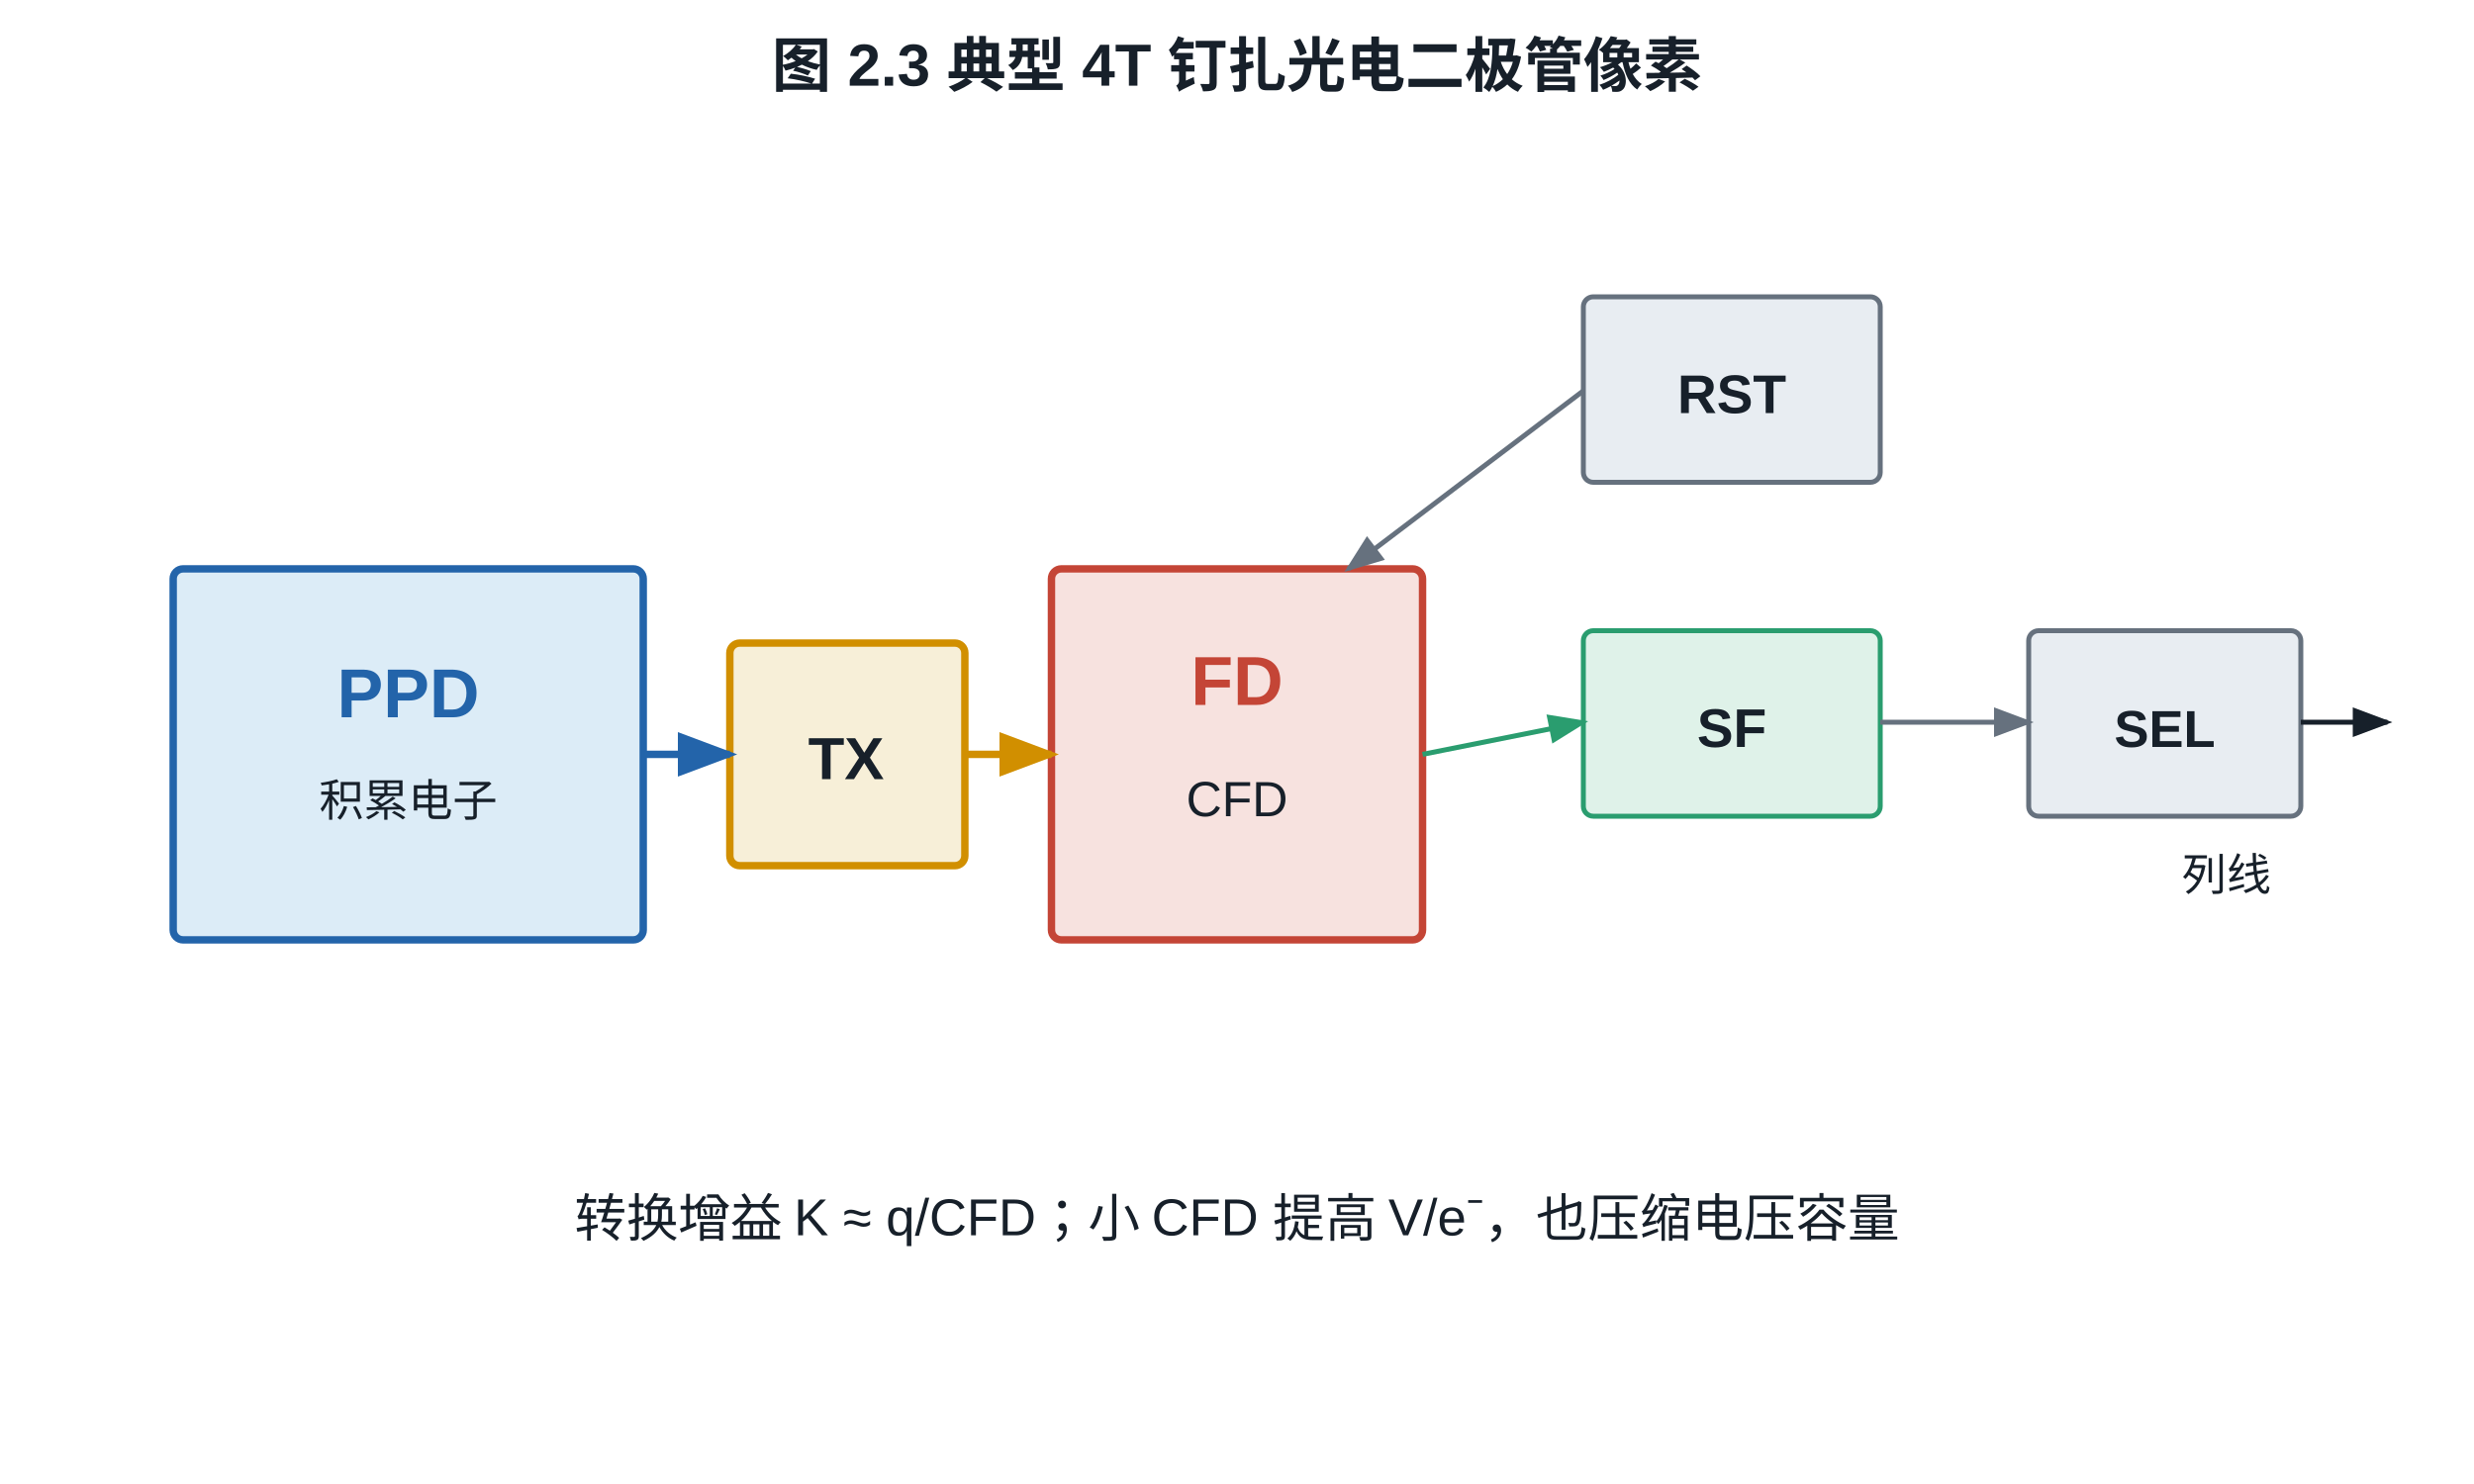
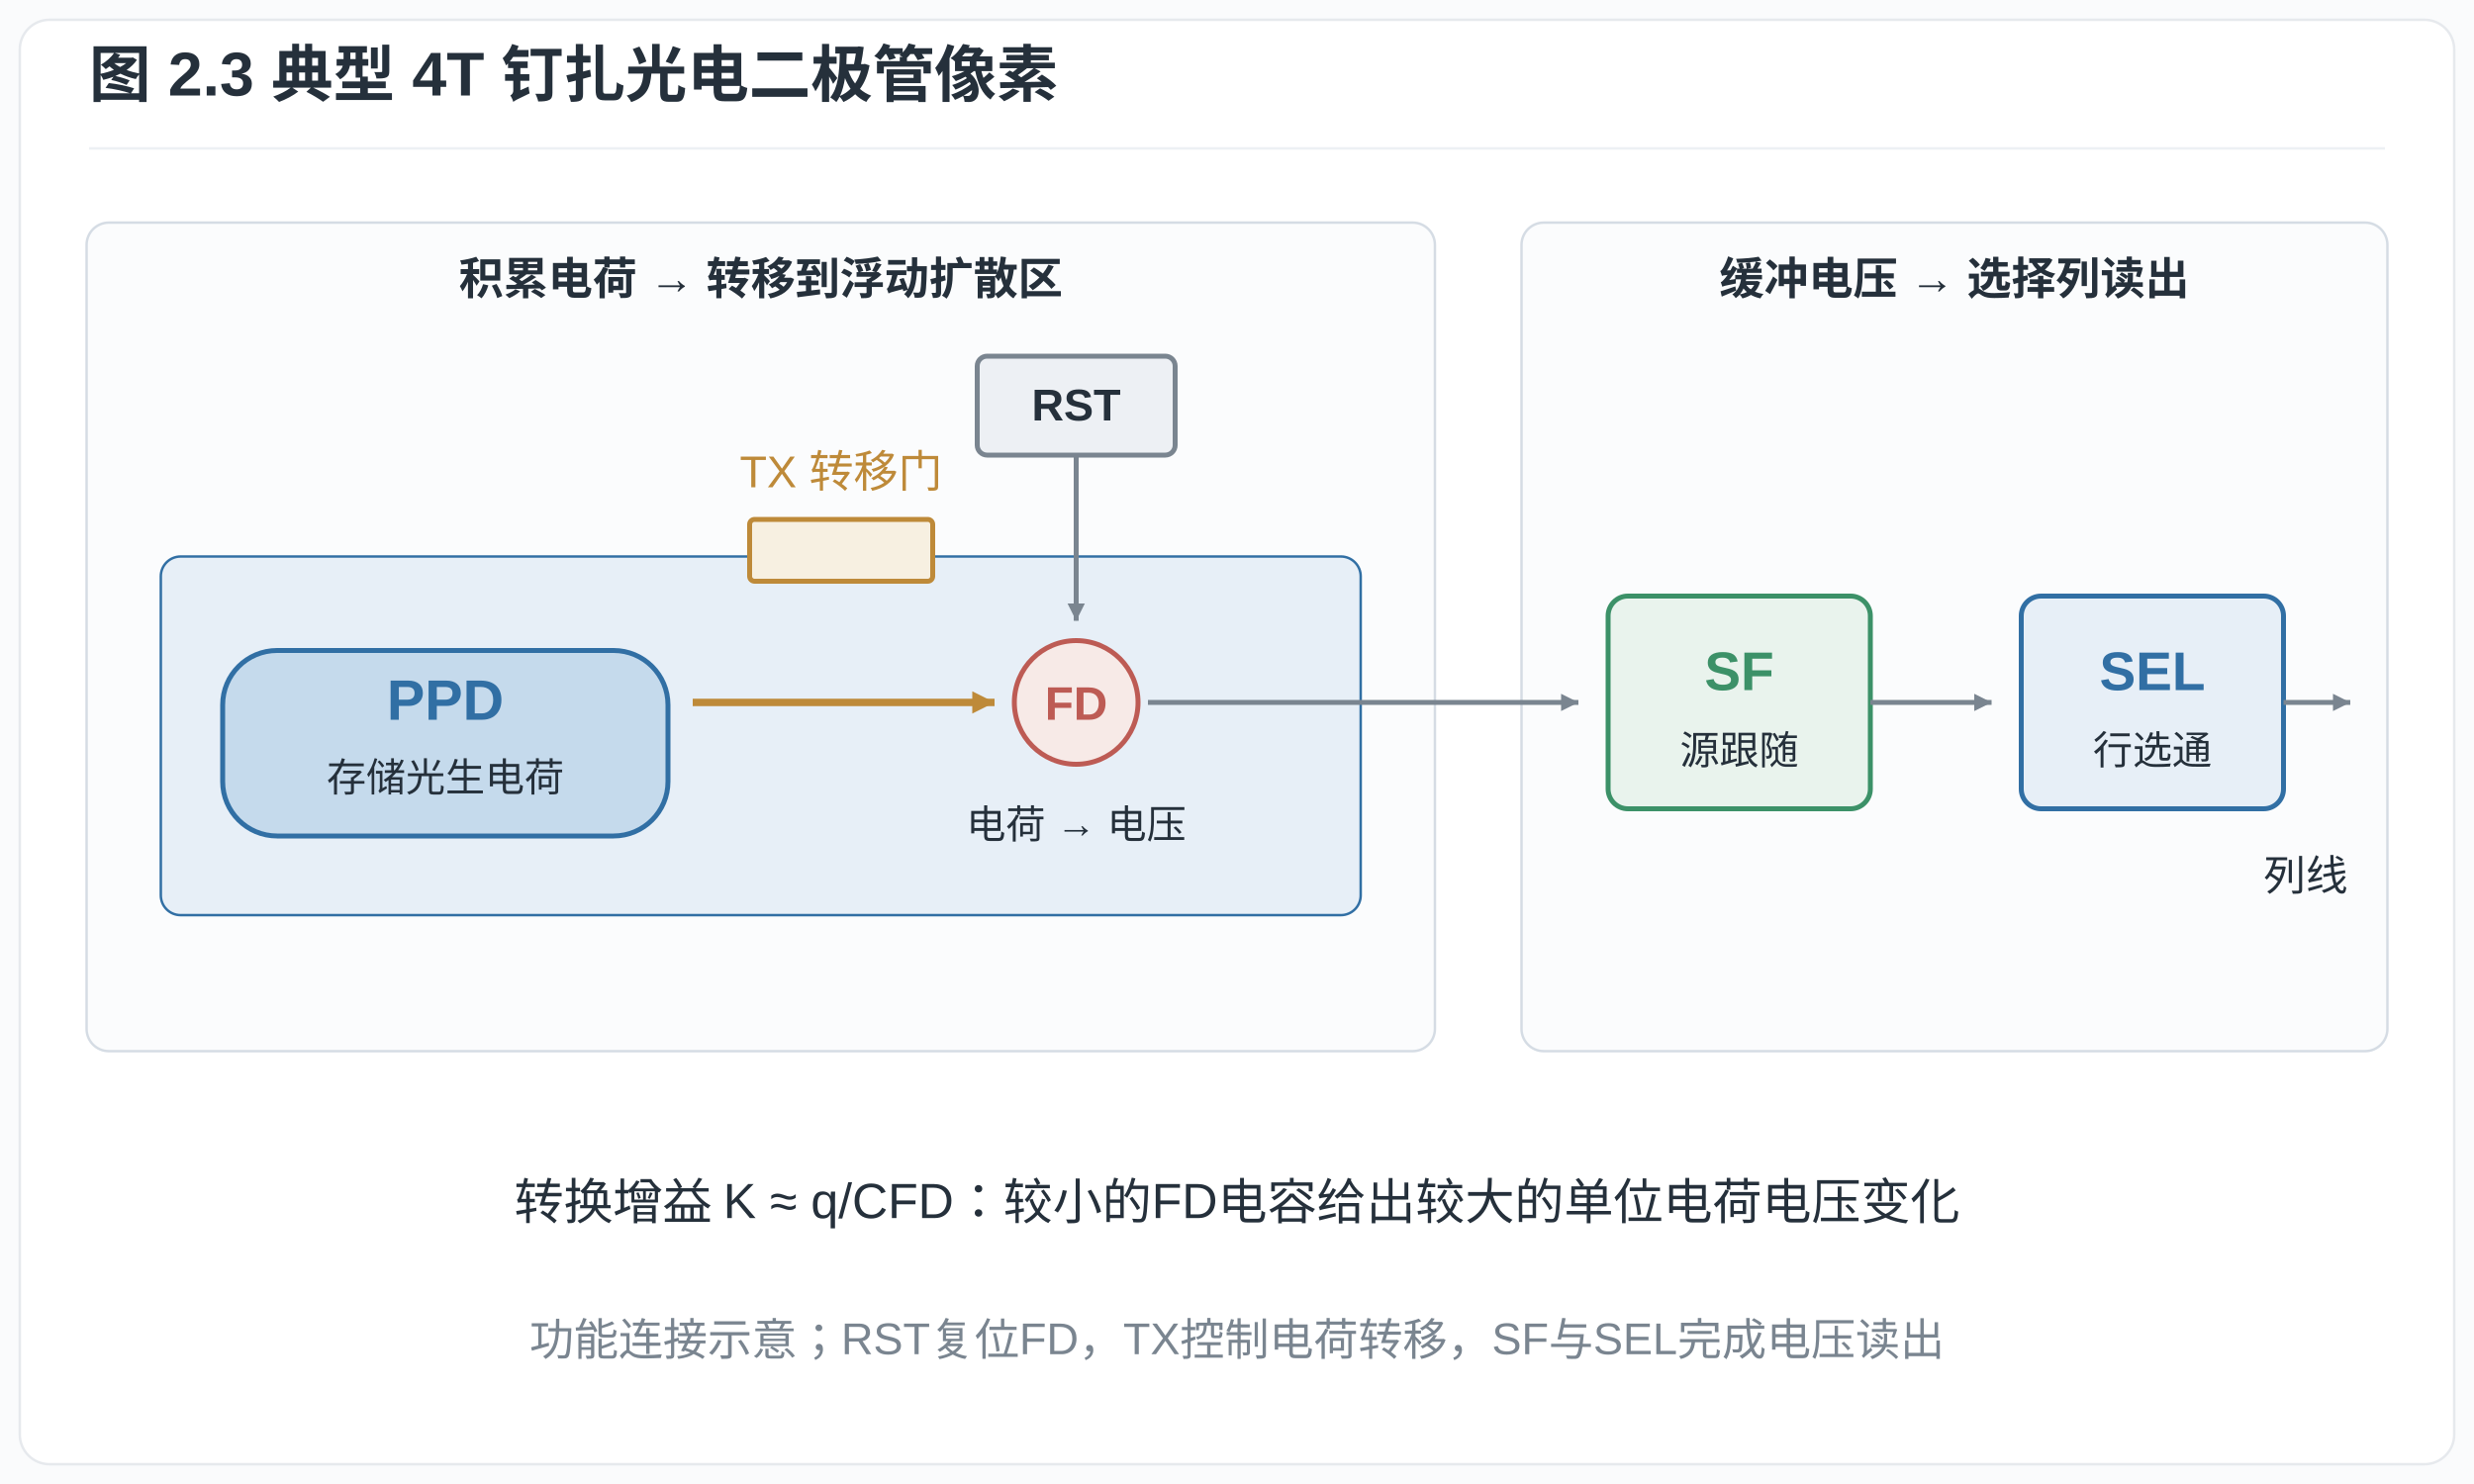
<svg xmlns="http://www.w3.org/2000/svg" width="1000" height="600" viewBox="0 0 1000 600" role="img" aria-label="图 2.3  典型 4T 钉扎光电二极管像素">
  <defs>
    <marker id="arrow" markerWidth="9" markerHeight="9" refX="7" refY="3" orient="auto" markerUnits="strokeWidth">
      <path d="M0,0 L0,6 L8,3 z" fill="context-stroke" />
    </marker>
    <marker id="arrow-open" markerWidth="9" markerHeight="9" refX="7" refY="3" orient="auto" markerUnits="strokeWidth">
      <path d="M0,0 L8,3 L0,6" fill="none" stroke="context-stroke" />
    </marker>
  </defs>
-   <rect x="0" y="0" width="1000" height="600" fill="#ffffff" />
-   <text x="500.00" y="35.00" fill="#17202a" font-size="24" font-weight="700" text-anchor="middle" font-family="Arial, PingFang SC, Hiragino Sans GB, sans-serif">图 2.3  典型 4T 钉扎光电二极管像素</text>
-   <rect x="70.00" y="230.00" width="190.00" height="150.00" rx="4" fill="#dcecf7" stroke="#2364aa" stroke-width="3" opacity="1.0" />
-   <text x="165.00" y="290.00" fill="#2364aa" font-size="28" font-weight="700" text-anchor="middle" font-family="Arial, PingFang SC, Hiragino Sans GB, sans-serif">PPD</text>
-   <text x="165.00" y="330.00" fill="#17202a" font-size="18" font-weight="400" text-anchor="middle" font-family="Arial, PingFang SC, Hiragino Sans GB, sans-serif">积累电子</text>
-   <rect x="295.00" y="260.00" width="95.00" height="90.00" rx="4" fill="#f7efd8" stroke="#d18f00" stroke-width="3" opacity="1.0" />
-   <text x="342.00" y="315.00" fill="#17202a" font-size="24" font-weight="700" text-anchor="middle" font-family="Arial, PingFang SC, Hiragino Sans GB, sans-serif">TX</text>
-   <rect x="425.00" y="230.00" width="150.00" height="150.00" rx="4" fill="#f7e2df" stroke="#c44536" stroke-width="3" opacity="1.0" />
-   <text x="500.00" y="285.00" fill="#c44536" font-size="28" font-weight="700" text-anchor="middle" font-family="Arial, PingFang SC, Hiragino Sans GB, sans-serif">FD</text>
-   <text x="500.00" y="330.00" fill="#17202a" font-size="20" font-weight="400" text-anchor="middle" font-family="Arial, PingFang SC, Hiragino Sans GB, sans-serif">CFD</text>
-   <line x1="260.00" y1="305.00" x2="295.00" y2="305.00" stroke="#2364aa" stroke-width="3" opacity="1.0" marker-end="url(#arrow)" />
-   <line x1="390.00" y1="305.00" x2="425.00" y2="305.00" stroke="#d18f00" stroke-width="3" opacity="1.0" marker-end="url(#arrow)" />
-   <rect x="640.00" y="120.00" width="120.00" height="75.00" rx="4" fill="#e8edf2" stroke="#66717e" stroke-width="2" opacity="1.0" />
-   <text x="700.00" y="167.00" fill="#17202a" font-size="22" font-weight="700" text-anchor="middle" font-family="Arial, PingFang SC, Hiragino Sans GB, sans-serif">RST</text>
-   <line x1="640.00" y1="158.00" x2="545.00" y2="230.00" stroke="#66717e" stroke-width="2" opacity="1.0" marker-end="url(#arrow)" />
-   <rect x="640.00" y="255.00" width="120.00" height="75.00" rx="4" fill="#dff2e9" stroke="#2a9d6f" stroke-width="2" opacity="1.0" />
-   <text x="700.00" y="302.00" fill="#17202a" font-size="22" font-weight="700" text-anchor="middle" font-family="Arial, PingFang SC, Hiragino Sans GB, sans-serif">SF</text>
-   <line x1="575.00" y1="305.00" x2="640.00" y2="292.00" stroke="#2a9d6f" stroke-width="2" opacity="1.0" marker-end="url(#arrow)" />
-   <rect x="820.00" y="255.00" width="110.00" height="75.00" rx="4" fill="#e8edf2" stroke="#66717e" stroke-width="2" opacity="1.0" />
-   <text x="875.00" y="302.00" fill="#17202a" font-size="21" font-weight="700" text-anchor="middle" font-family="Arial, PingFang SC, Hiragino Sans GB, sans-serif">SEL</text>
-   <line x1="760.00" y1="292.00" x2="820.00" y2="292.00" stroke="#66717e" stroke-width="2" opacity="1.0" marker-end="url(#arrow)" />
-   <line x1="930.00" y1="292.00" x2="965.00" y2="292.00" stroke="#17202a" stroke-width="2" opacity="1.0" marker-end="url(#arrow)" />
-   <text x="900.00" y="360.00" fill="#17202a" font-size="18" font-weight="400" text-anchor="middle" font-family="Arial, PingFang SC, Hiragino Sans GB, sans-serif">列线</text>
-   <text x="500.00" y="500.00" fill="#17202a" font-size="21" font-weight="400" text-anchor="middle" font-family="Arial, PingFang SC, Hiragino Sans GB, sans-serif">转换增益 K ≈ q/CFD；小 CFD 提高 V/e⁻，也压缩电压容量</text>
+   <rect width="1000" height="600" fill="#fafbfc" />
+   <rect x="8" y="8" width="984" height="584" rx="12" fill="#fff" stroke="#e6e9ed" />
+   <text x="36.00" y="39.00" fill="#25303b" font-size="25" font-weight="600" text-anchor="start" font-family="Arial, PingFang SC, Hiragino Sans GB, sans-serif">图 2.3  典型 4T 钉扎光电二极管像素</text>
+   <line x1="36.00" y1="60.00" x2="964.00" y2="60.00" stroke="#edf0f4" stroke-width="1" opacity="1.0" />
+   <rect x="35.00" y="90.00" width="545.00" height="335.00" rx="9" fill="#fbfcfd" stroke="#d5dce4" stroke-width="1" opacity="1.0" />
+   <text x="307.50" y="119.00" fill="#25303b" font-size="18" font-weight="600" text-anchor="middle" font-family="Arial, PingFang SC, Hiragino Sans GB, sans-serif">积累电荷 → 转移到浮动扩散区</text>
+   <rect x="615.00" y="90.00" width="350.00" height="335.00" rx="9" fill="#fbfcfd" stroke="#d5dce4" stroke-width="1" opacity="1.0" />
+   <text x="790.00" y="119.00" fill="#25303b" font-size="18" font-weight="600" text-anchor="middle" font-family="Arial, PingFang SC, Hiragino Sans GB, sans-serif">缓冲电压 → 选择列读出</text>
+   <rect x="65.00" y="225.00" width="485.00" height="145.00" rx="8" fill="#e7eff7" stroke="#316fa4" stroke-width="1" opacity="1.0" />
+   <rect x="90.00" y="263.00" width="180.00" height="75.00" rx="22" fill="#c5daec" stroke="#316fa4" stroke-width="2" opacity="1.0" />
+   <text x="180.00" y="291.00" fill="#316fa4" font-size="23" font-weight="600" text-anchor="middle" font-family="Arial, PingFang SC, Hiragino Sans GB, sans-serif">PPD</text>
+   <text x="180.00" y="320.00" fill="#25303b" font-size="16" font-weight="400" text-anchor="middle" font-family="Arial, PingFang SC, Hiragino Sans GB, sans-serif">存储光生电荷</text>
+   <rect x="303.00" y="210.00" width="74.00" height="25.00" rx="2" fill="#f7f0e1" stroke="#be8a39" stroke-width="2" opacity="1.0" />
+   <text x="340.00" y="197.00" fill="#be8a39" font-size="18" font-weight="400" text-anchor="middle" font-family="Arial, PingFang SC, Hiragino Sans GB, sans-serif">TX 转移门</text>
+   <defs>
+     <marker id="arrow-be8a39-3" markerWidth="11" markerHeight="11" refX="10" refY="5.5" orient="auto" markerUnits="userSpaceOnUse">
+       <path d="M1 1L10 5.5L1 10Z" fill="#be8a39" />
+     </marker>
+   </defs>
+   <line x1="280.00" y1="284.00" x2="402.00" y2="284.00" stroke="#be8a39" stroke-width="3" opacity="1.0" marker-end="url(#arrow-be8a39-3)" />
+   <circle cx="435.00" cy="284.00" r="25.00" fill="#f7eae7" stroke="#bd5b54" stroke-width="2" opacity="1.0" />
+   <text x="435.00" y="291.00" fill="#bd5b54" font-size="19" font-weight="600" text-anchor="middle" font-family="Arial, PingFang SC, Hiragino Sans GB, sans-serif">FD</text>
+   <text x="435.00" y="339.00" fill="#25303b" font-size="16" font-weight="400" text-anchor="middle" font-family="Arial, PingFang SC, Hiragino Sans GB, sans-serif">电荷 → 电压</text>
+   <rect x="395.00" y="144.00" width="80.00" height="40.00" rx="4" fill="#edf0f4" stroke="#7a8590" stroke-width="2" opacity="1.0" />
+   <text x="435.00" y="170.00" fill="#25303b" font-size="18" font-weight="600" text-anchor="middle" font-family="Arial, PingFang SC, Hiragino Sans GB, sans-serif">RST</text>
+   <defs>
+     <marker id="arrow-7a8590-2" markerWidth="9" markerHeight="9" refX="8" refY="4.5" orient="auto" markerUnits="userSpaceOnUse">
+       <path d="M1 1L8 4.5L1 8Z" fill="#7a8590" />
+     </marker>
+   </defs>
+   <line x1="435.00" y1="184.00" x2="435.00" y2="251.00" stroke="#7a8590" stroke-width="2" opacity="1.0" marker-end="url(#arrow-7a8590-2)" />
+   <rect x="650.00" y="241.00" width="106.00" height="86.00" rx="8" fill="#e9f3ed" stroke="#3c9168" stroke-width="2" opacity="1.0" />
+   <text x="703.00" y="279.00" fill="#3c9168" font-size="22" font-weight="600" text-anchor="middle" font-family="Arial, PingFang SC, Hiragino Sans GB, sans-serif">SF</text>
+   <text x="703.00" y="309.00" fill="#25303b" font-size="16" font-weight="400" text-anchor="middle" font-family="Arial, PingFang SC, Hiragino Sans GB, sans-serif">源跟随</text>
+   <rect x="817.00" y="241.00" width="106.00" height="86.00" rx="8" fill="#e7eff7" stroke="#316fa4" stroke-width="2" opacity="1.0" />
+   <text x="870.00" y="279.00" fill="#316fa4" font-size="22" font-weight="600" text-anchor="middle" font-family="Arial, PingFang SC, Hiragino Sans GB, sans-serif">SEL</text>
+   <text x="870.00" y="309.00" fill="#25303b" font-size="16" font-weight="400" text-anchor="middle" font-family="Arial, PingFang SC, Hiragino Sans GB, sans-serif">行选通</text>
+   <line x1="464.00" y1="284.00" x2="638.00" y2="284.00" stroke="#7a8590" stroke-width="2" opacity="1.0" marker-end="url(#arrow-7a8590-2)" />
+   <line x1="756.00" y1="284.00" x2="805.00" y2="284.00" stroke="#7a8590" stroke-width="2" opacity="1.0" marker-end="url(#arrow-7a8590-2)" />
+   <line x1="923.00" y1="284.00" x2="950.00" y2="284.00" stroke="#7a8590" stroke-width="2" opacity="1.0" marker-end="url(#arrow-7a8590-2)" />
+   <text x="932.00" y="360.00" fill="#25303b" font-size="17" font-weight="400" text-anchor="middle" font-family="Arial, PingFang SC, Hiragino Sans GB, sans-serif">列线</text>
+   <text x="500.00" y="493.00" fill="#25303b" font-size="20" font-weight="400" text-anchor="middle" font-family="Arial, PingFang SC, Hiragino Sans GB, sans-serif">转换增益 K ≈ q/CFD：较小的FD电容给出较大的单位电荷电压变化</text>
+   <text x="500.00" y="548.00" fill="#7a8590" font-size="18" font-weight="400" text-anchor="middle" font-family="Arial, PingFang SC, Hiragino Sans GB, sans-serif">功能连接示意；RST复位FD，TX控制电荷转移，SF与SEL完成电压读出</text>
</svg>
